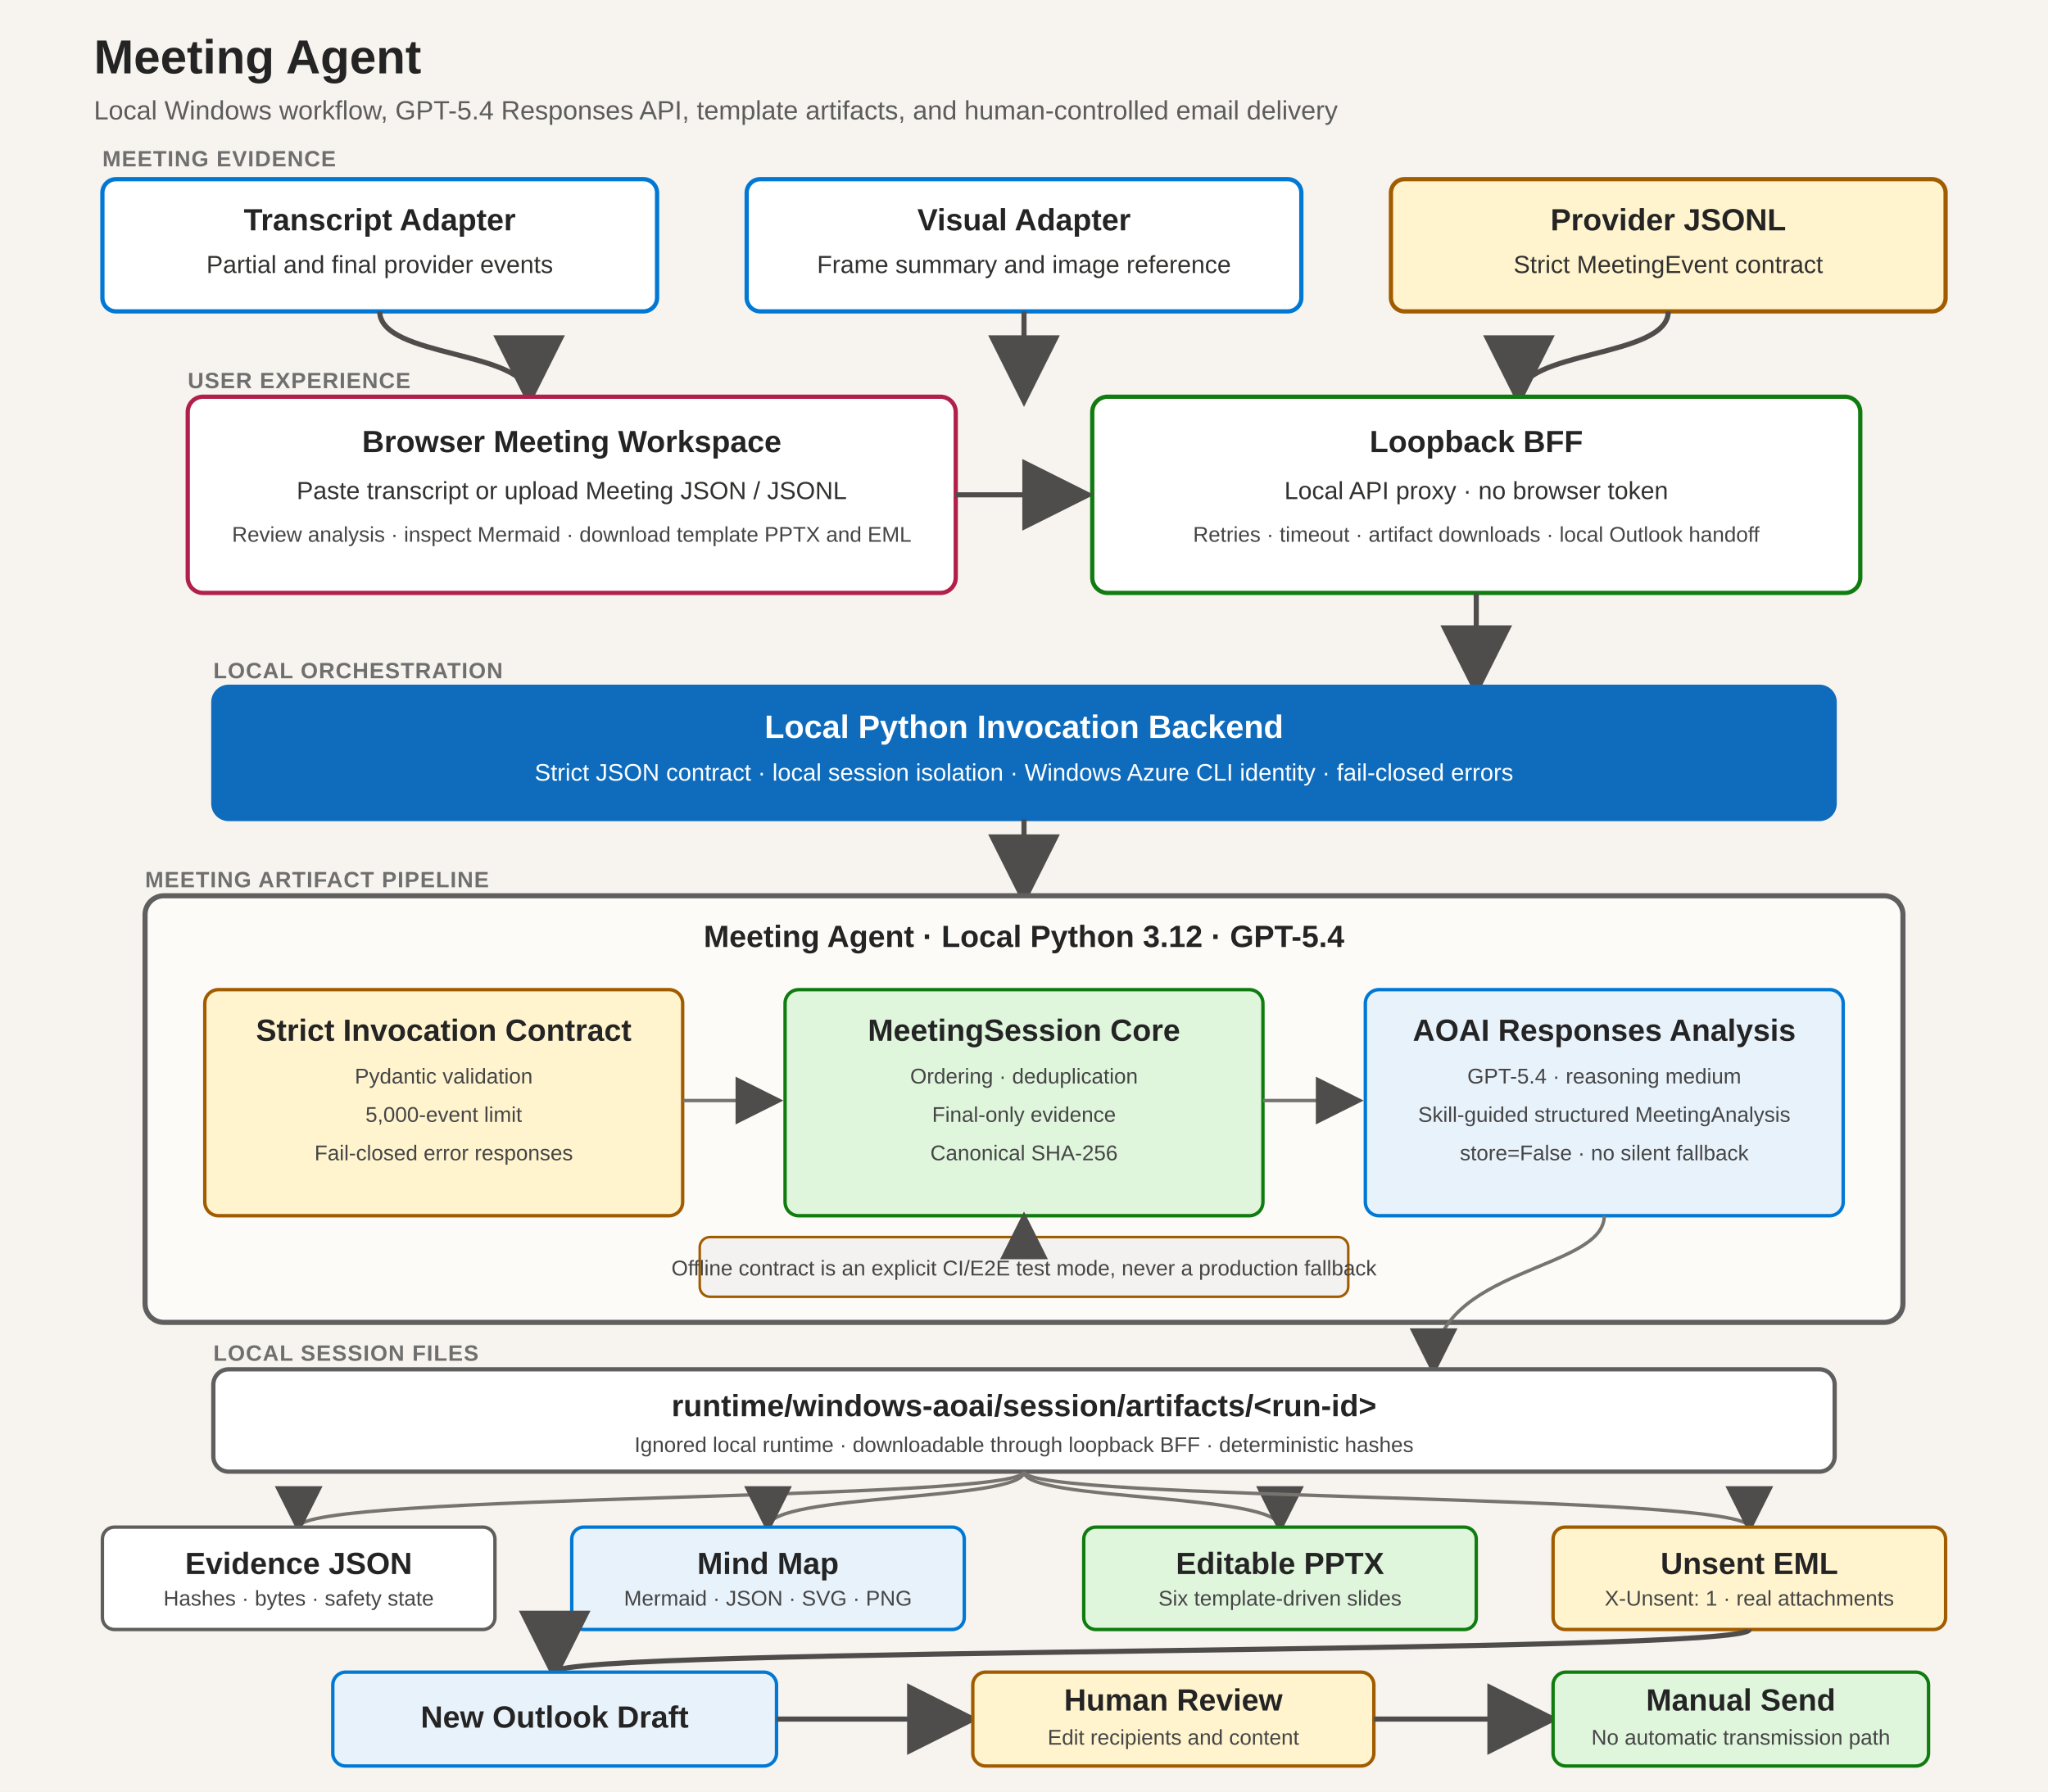
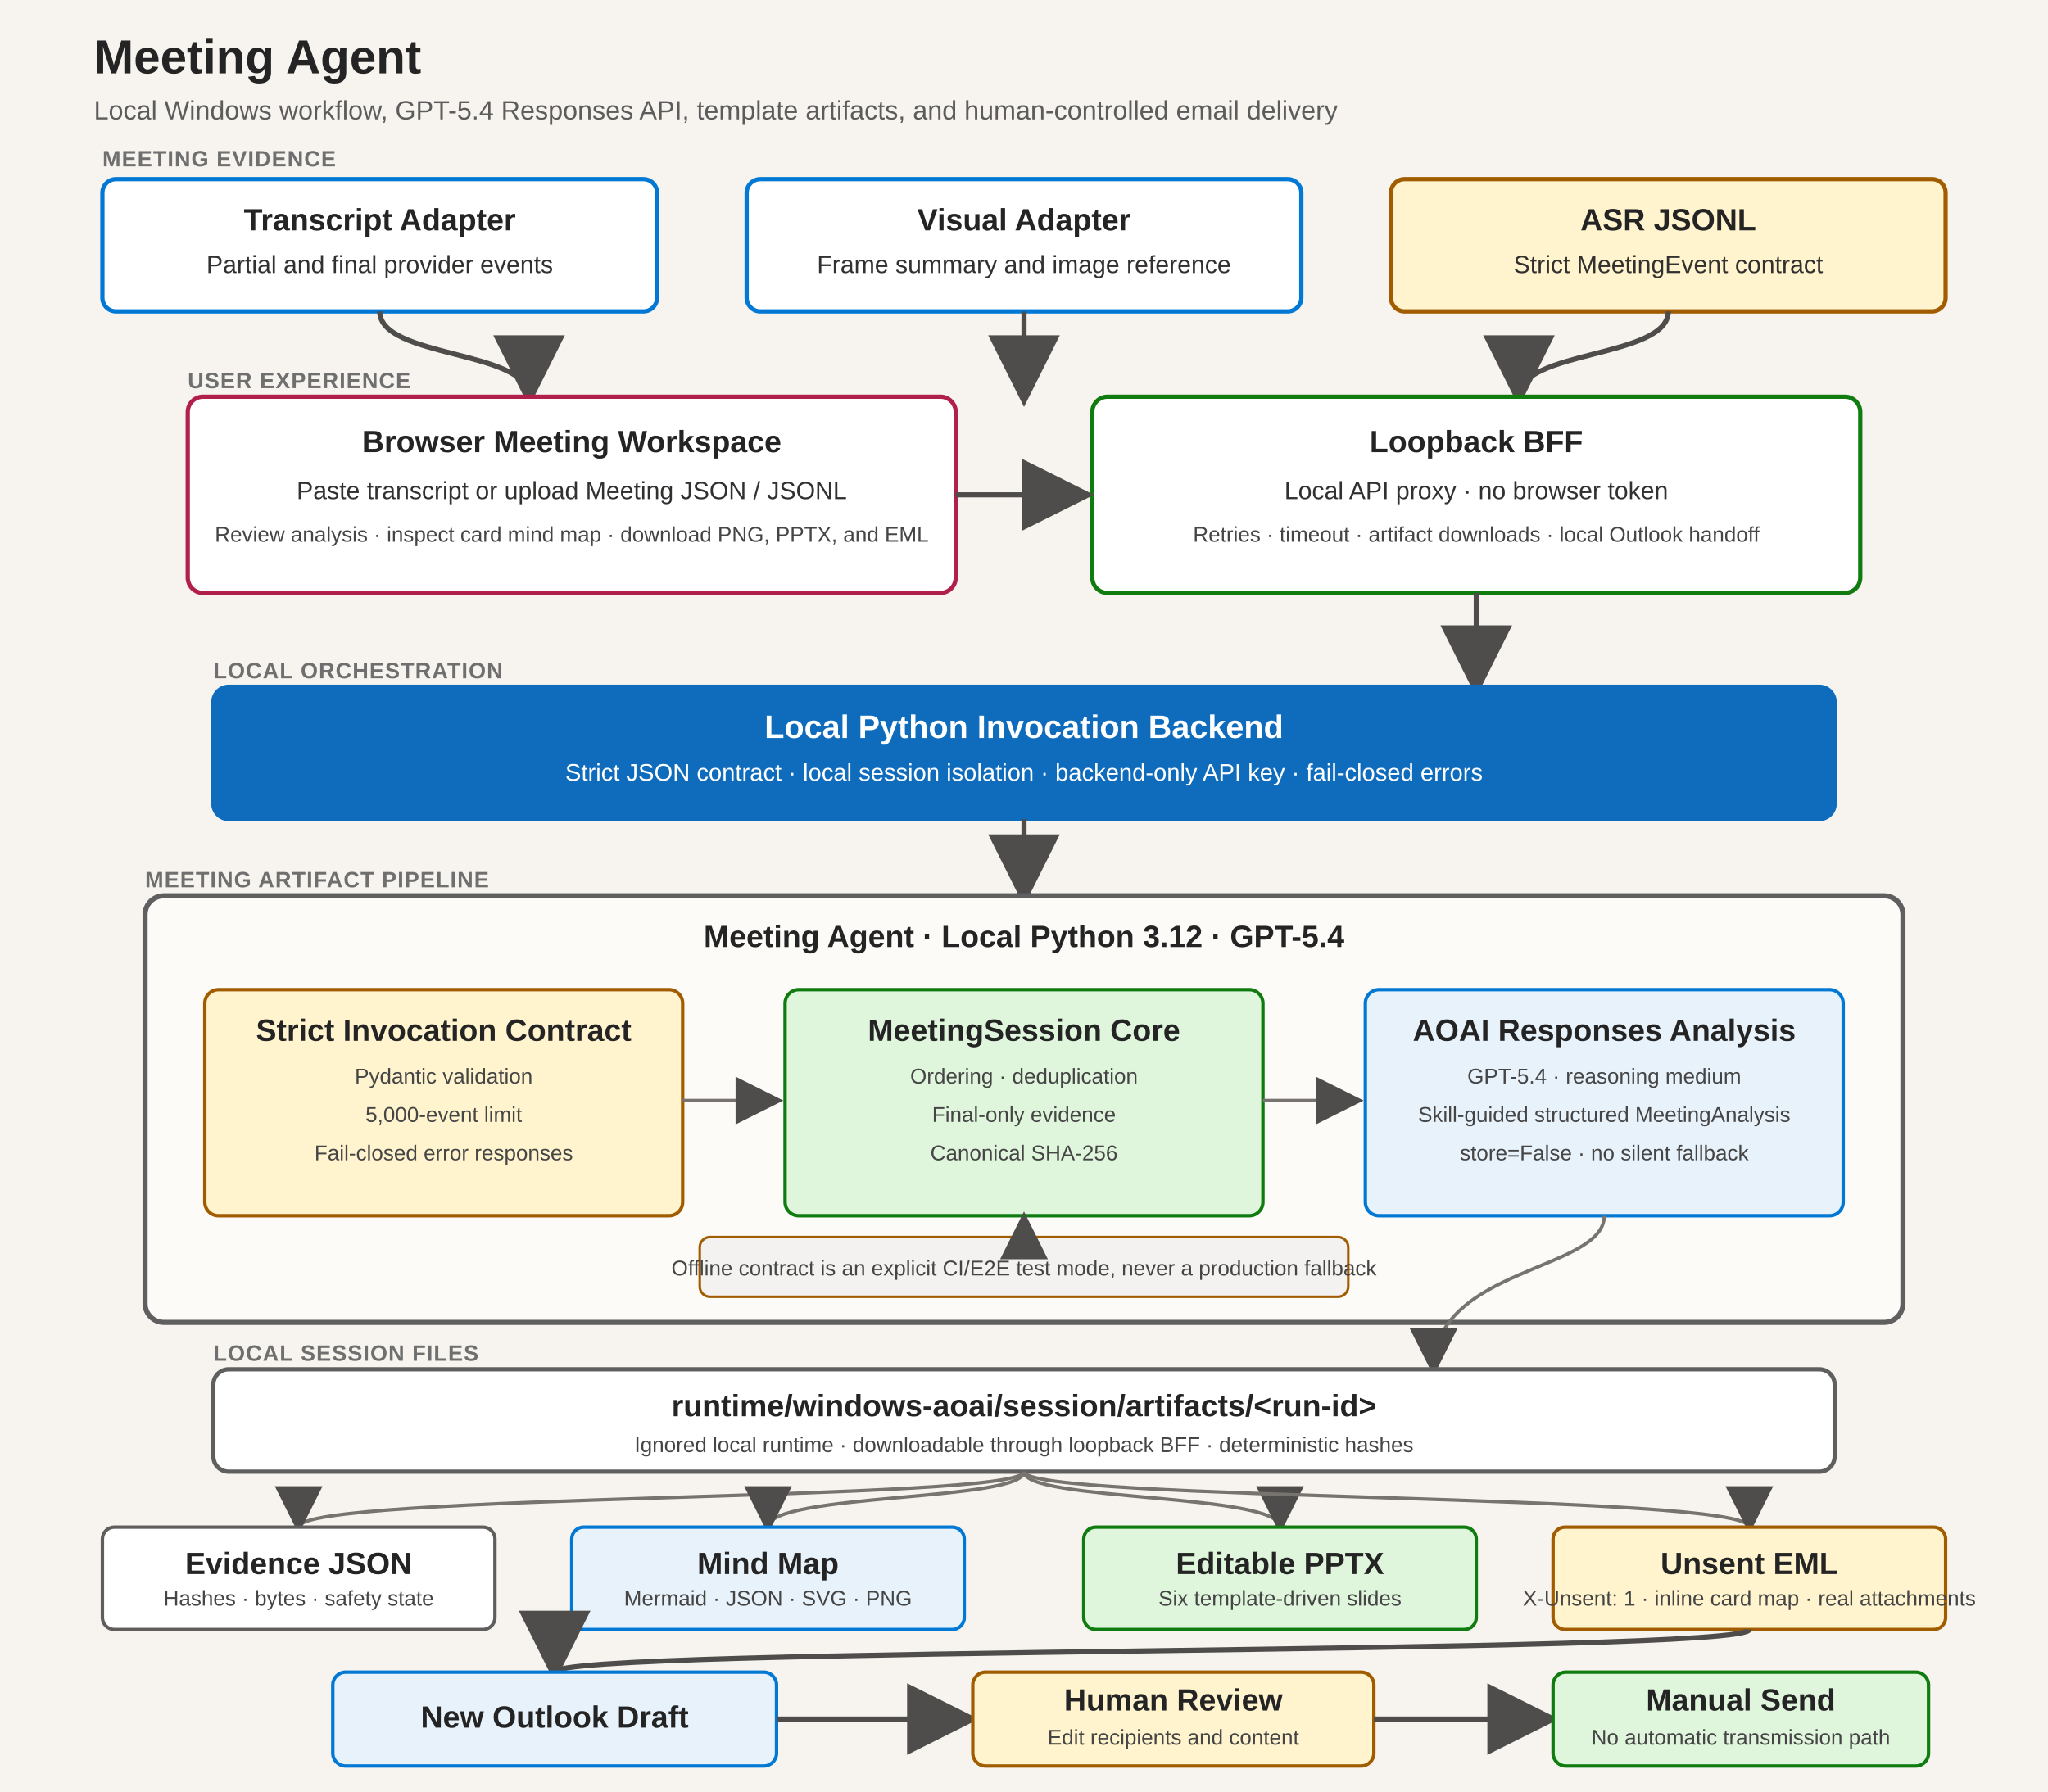
<svg xmlns="http://www.w3.org/2000/svg" width="2400" height="2100" viewBox="0 0 2400 2100" role="img" aria-labelledby="title description">
  <defs>
    <marker id="arrow" markerWidth="14" markerHeight="14" refX="12" refY="7" orient="auto" markerUnits="strokeWidth">
      <path d="M0,0 L14,7 L0,14 z" fill="#4f4d4b" />
    </marker>
    <style>
      .title { font: 700 56px "Segoe UI", Arial, sans-serif; fill: #242424; }
      .subtitle { font: 31px "Segoe UI", Arial, sans-serif; fill: #5c5c5c; }
      .layer { font: 700 26px "Segoe UI", Arial, sans-serif; fill: #6f6f6f; letter-spacing: 1px; }
      .heading { font: 700 36px "Segoe UI", Arial, sans-serif; fill: #242424; }
      .body { font: 29px "Segoe UI", Arial, sans-serif; fill: #323130; }
      .small { font: 25px "Segoe UI", Arial, sans-serif; fill: #454545; }
      .white-heading { font: 700 38px "Segoe UI", Arial, sans-serif; fill: #ffffff; }
      .white-body { font: 28px "Segoe UI", Arial, sans-serif; fill: #ffffff; }
      .flow { stroke: #4f4d4b; stroke-width: 6; fill: none; marker-end: url(#arrow); }
      .secondary { stroke: #77736f; stroke-width: 4; fill: none; marker-end: url(#arrow); }
      .test-flow { stroke: #a15c00; stroke-width: 4; stroke-dasharray: 14 10; fill: none; marker-end: url(#arrow); }
    </style>
  </defs>
  <rect width="2400" height="2100" fill="#f7f4ef" />
  <text class="title" x="110" y="86">Meeting Agent</text>
  <text class="subtitle" x="110" y="140">Local Windows workflow, GPT-5.4 Responses API, template artifacts, and human-controlled email delivery</text>
  <text class="layer" x="120" y="195">MEETING EVIDENCE</text>
  <rect x="120" y="210" width="650" height="155" rx="16" fill="#ffffff" stroke="#0078d4" stroke-width="5" />
  <text class="heading" x="445" y="270" text-anchor="middle">Transcript Adapter</text>
  <text class="body" x="445" y="320" text-anchor="middle">Partial and final provider events</text>
  <rect x="875" y="210" width="650" height="155" rx="16" fill="#ffffff" stroke="#0078d4" stroke-width="5" />
  <text class="heading" x="1200" y="270" text-anchor="middle">Visual Adapter</text>
  <text class="body" x="1200" y="320" text-anchor="middle">Frame summary and image reference</text>
  <rect x="1630" y="210" width="650" height="155" rx="16" fill="#fff4ce" stroke="#a15c00" stroke-width="5" />
-   <text class="heading" x="1955" y="270" text-anchor="middle">Provider JSONL</text>
+   <text class="heading" x="1955" y="270" text-anchor="middle">ASR JSONL</text>
  <text class="body" x="1955" y="320" text-anchor="middle">Strict MeetingEvent contract</text>
  <path class="flow" d="M445 365 C445 420 620 410 620 465" />
  <path class="flow" d="M1200 365 L1200 465" />
  <path class="flow" d="M1955 365 C1955 420 1780 410 1780 465" />
  <text class="layer" x="220" y="455">USER EXPERIENCE</text>
  <rect x="220" y="465" width="900" height="230" rx="18" fill="#ffffff" stroke="#b11f4b" stroke-width="5" />
  <text class="heading" x="670" y="530" text-anchor="middle">Browser Meeting Workspace</text>
  <text class="body" x="670" y="585" text-anchor="middle">Paste transcript or upload Meeting JSON / JSONL</text>
-   <text class="small" x="670" y="635" text-anchor="middle">Review analysis · inspect Mermaid · download template PPTX and EML</text>
+   <text class="small" x="670" y="635" text-anchor="middle">Review analysis · inspect card mind map · download PNG, PPTX, and EML</text>
  <rect x="1280" y="465" width="900" height="230" rx="18" fill="#ffffff" stroke="#107c10" stroke-width="5" />
  <text class="heading" x="1730" y="530" text-anchor="middle">Loopback BFF</text>
  <text class="body" x="1730" y="585" text-anchor="middle">Local API proxy · no browser token</text>
  <text class="small" x="1730" y="635" text-anchor="middle">Retries · timeout · artifact downloads · local Outlook handoff</text>
  <path class="flow" d="M1120 580 L1270 580" />
  <path class="flow" d="M1730 695 L1730 805" />
  <text class="layer" x="250" y="795">LOCAL ORCHESTRATION</text>
  <rect x="250" y="805" width="1900" height="155" rx="18" fill="#0f6cbd" stroke="#0f6cbd" stroke-width="5" />
  <text class="white-heading" x="1200" y="865" text-anchor="middle">Local Python Invocation Backend</text>
-   <text class="white-body" x="1200" y="915" text-anchor="middle">Strict JSON contract · local session isolation · Windows Azure CLI identity · fail-closed errors</text>
+   <text class="white-body" x="1200" y="915" text-anchor="middle">Strict JSON contract · local session isolation · backend-only API key · fail-closed errors</text>
  <path class="flow" d="M1200 960 L1200 1050" />
  <text class="layer" x="170" y="1040">MEETING ARTIFACT PIPELINE</text>
  <rect x="170" y="1050" width="2060" height="500" rx="22" fill="#fcfbf8" stroke="#5f5f5f" stroke-width="6" />
  <text class="heading" x="1200" y="1110" text-anchor="middle">Meeting Agent · Local Python 3.12 · GPT-5.4</text>
  <rect x="240" y="1160" width="560" height="265" rx="16" fill="#fff4ce" stroke="#a15c00" stroke-width="4" />
  <text class="heading" x="520" y="1220" text-anchor="middle">Strict Invocation Contract</text>
  <text class="small" x="520" y="1270" text-anchor="middle">Pydantic validation</text>
  <text class="small" x="520" y="1315" text-anchor="middle">5,000-event limit</text>
  <text class="small" x="520" y="1360" text-anchor="middle">Fail-closed error responses</text>
  <rect x="920" y="1160" width="560" height="265" rx="16" fill="#dff6dd" stroke="#107c10" stroke-width="4" />
  <text class="heading" x="1200" y="1220" text-anchor="middle">MeetingSession Core</text>
  <text class="small" x="1200" y="1270" text-anchor="middle">Ordering · deduplication</text>
  <text class="small" x="1200" y="1315" text-anchor="middle">Final-only evidence</text>
  <text class="small" x="1200" y="1360" text-anchor="middle">Canonical SHA-256</text>
  <rect x="1600" y="1160" width="560" height="265" rx="16" fill="#e8f2fb" stroke="#0078d4" stroke-width="4" />
  <text class="heading" x="1880" y="1220" text-anchor="middle">AOAI Responses Analysis</text>
  <text class="small" x="1880" y="1270" text-anchor="middle">GPT-5.4 · reasoning medium</text>
  <text class="small" x="1880" y="1315" text-anchor="middle">Skill-guided structured MeetingAnalysis</text>
  <text class="small" x="1880" y="1360" text-anchor="middle">store=False · no silent fallback</text>
  <rect x="820" y="1450" width="760" height="70" rx="12" fill="#f3f2f1" stroke="#a15c00" stroke-width="3" />
  <text class="small" x="1200" y="1495" text-anchor="middle">Offline contract is an explicit CI/E2E test mode, never a production fallback</text>
  <path class="secondary" d="M800 1290 L910 1290" />
  <path class="secondary" d="M1480 1290 L1590 1290" />
  <path class="secondary" d="M1880 1425 C1880 1490 1680 1485 1680 1605" />
  <path class="test-flow" d="M1200 1450 L1200 1428" />
  <text class="layer" x="250" y="1595">LOCAL SESSION FILES</text>
  <rect x="250" y="1605" width="1900" height="120" rx="18" fill="#ffffff" stroke="#5f5f5f" stroke-width="5" />
  <text class="heading" x="1200" y="1660" text-anchor="middle">runtime/windows-aoai/session/artifacts/&lt;run-id&gt;</text>
  <text class="small" x="1200" y="1702" text-anchor="middle">Ignored local runtime · downloadable through loopback BFF · deterministic hashes</text>
  <path class="secondary" d="M1200 1725 C1200 1760 350 1750 350 1790" />
  <path class="secondary" d="M1200 1725 C1200 1760 900 1750 900 1790" />
  <path class="secondary" d="M1200 1725 C1200 1760 1500 1750 1500 1790" />
  <path class="secondary" d="M1200 1725 C1200 1760 2050 1750 2050 1790" />
  <rect x="120" y="1790" width="460" height="120" rx="14" fill="#ffffff" stroke="#605e5c" stroke-width="4" />
  <text class="heading" x="350" y="1845" text-anchor="middle">Evidence JSON</text>
  <text class="small" x="350" y="1882" text-anchor="middle">Hashes · bytes · safety state</text>
  <rect x="670" y="1790" width="460" height="120" rx="14" fill="#e8f2fb" stroke="#0078d4" stroke-width="4" />
  <text class="heading" x="900" y="1845" text-anchor="middle">Mind Map</text>
  <text class="small" x="900" y="1882" text-anchor="middle">Mermaid · JSON · SVG · PNG</text>
  <rect x="1270" y="1790" width="460" height="120" rx="14" fill="#dff6dd" stroke="#107c10" stroke-width="4" />
  <text class="heading" x="1500" y="1845" text-anchor="middle">Editable PPTX</text>
  <text class="small" x="1500" y="1882" text-anchor="middle">Six template-driven slides</text>
  <rect x="1820" y="1790" width="460" height="120" rx="14" fill="#fff4ce" stroke="#a15c00" stroke-width="4" />
  <text class="heading" x="2050" y="1845" text-anchor="middle">Unsent EML</text>
-   <text class="small" x="2050" y="1882" text-anchor="middle">X-Unsent: 1 · real attachments</text>
+   <text class="small" x="2050" y="1882" text-anchor="middle">X-Unsent: 1 · inline card map · real attachments</text>
  <path class="flow" d="M2050 1910 C2050 1940 650 1930 650 1960" />
  <rect x="390" y="1960" width="520" height="110" rx="15" fill="#e8f2fb" stroke="#0078d4" stroke-width="4" />
  <text class="heading" x="650" y="2025" text-anchor="middle">New Outlook Draft</text>
  <path class="flow" d="M910 2015 L1135 2015" />
  <rect x="1140" y="1960" width="470" height="110" rx="15" fill="#fff4ce" stroke="#a15c00" stroke-width="4" />
  <text class="heading" x="1375" y="2005" text-anchor="middle">Human Review</text>
  <text class="small" x="1375" y="2045" text-anchor="middle">Edit recipients and content</text>
  <path class="flow" d="M1610 2015 L1815 2015" />
  <rect x="1820" y="1960" width="440" height="110" rx="15" fill="#dff6dd" stroke="#107c10" stroke-width="4" />
  <text class="heading" x="2040" y="2005" text-anchor="middle">Manual Send</text>
  <text class="small" x="2040" y="2045" text-anchor="middle">No automatic transmission path</text>
</svg>
